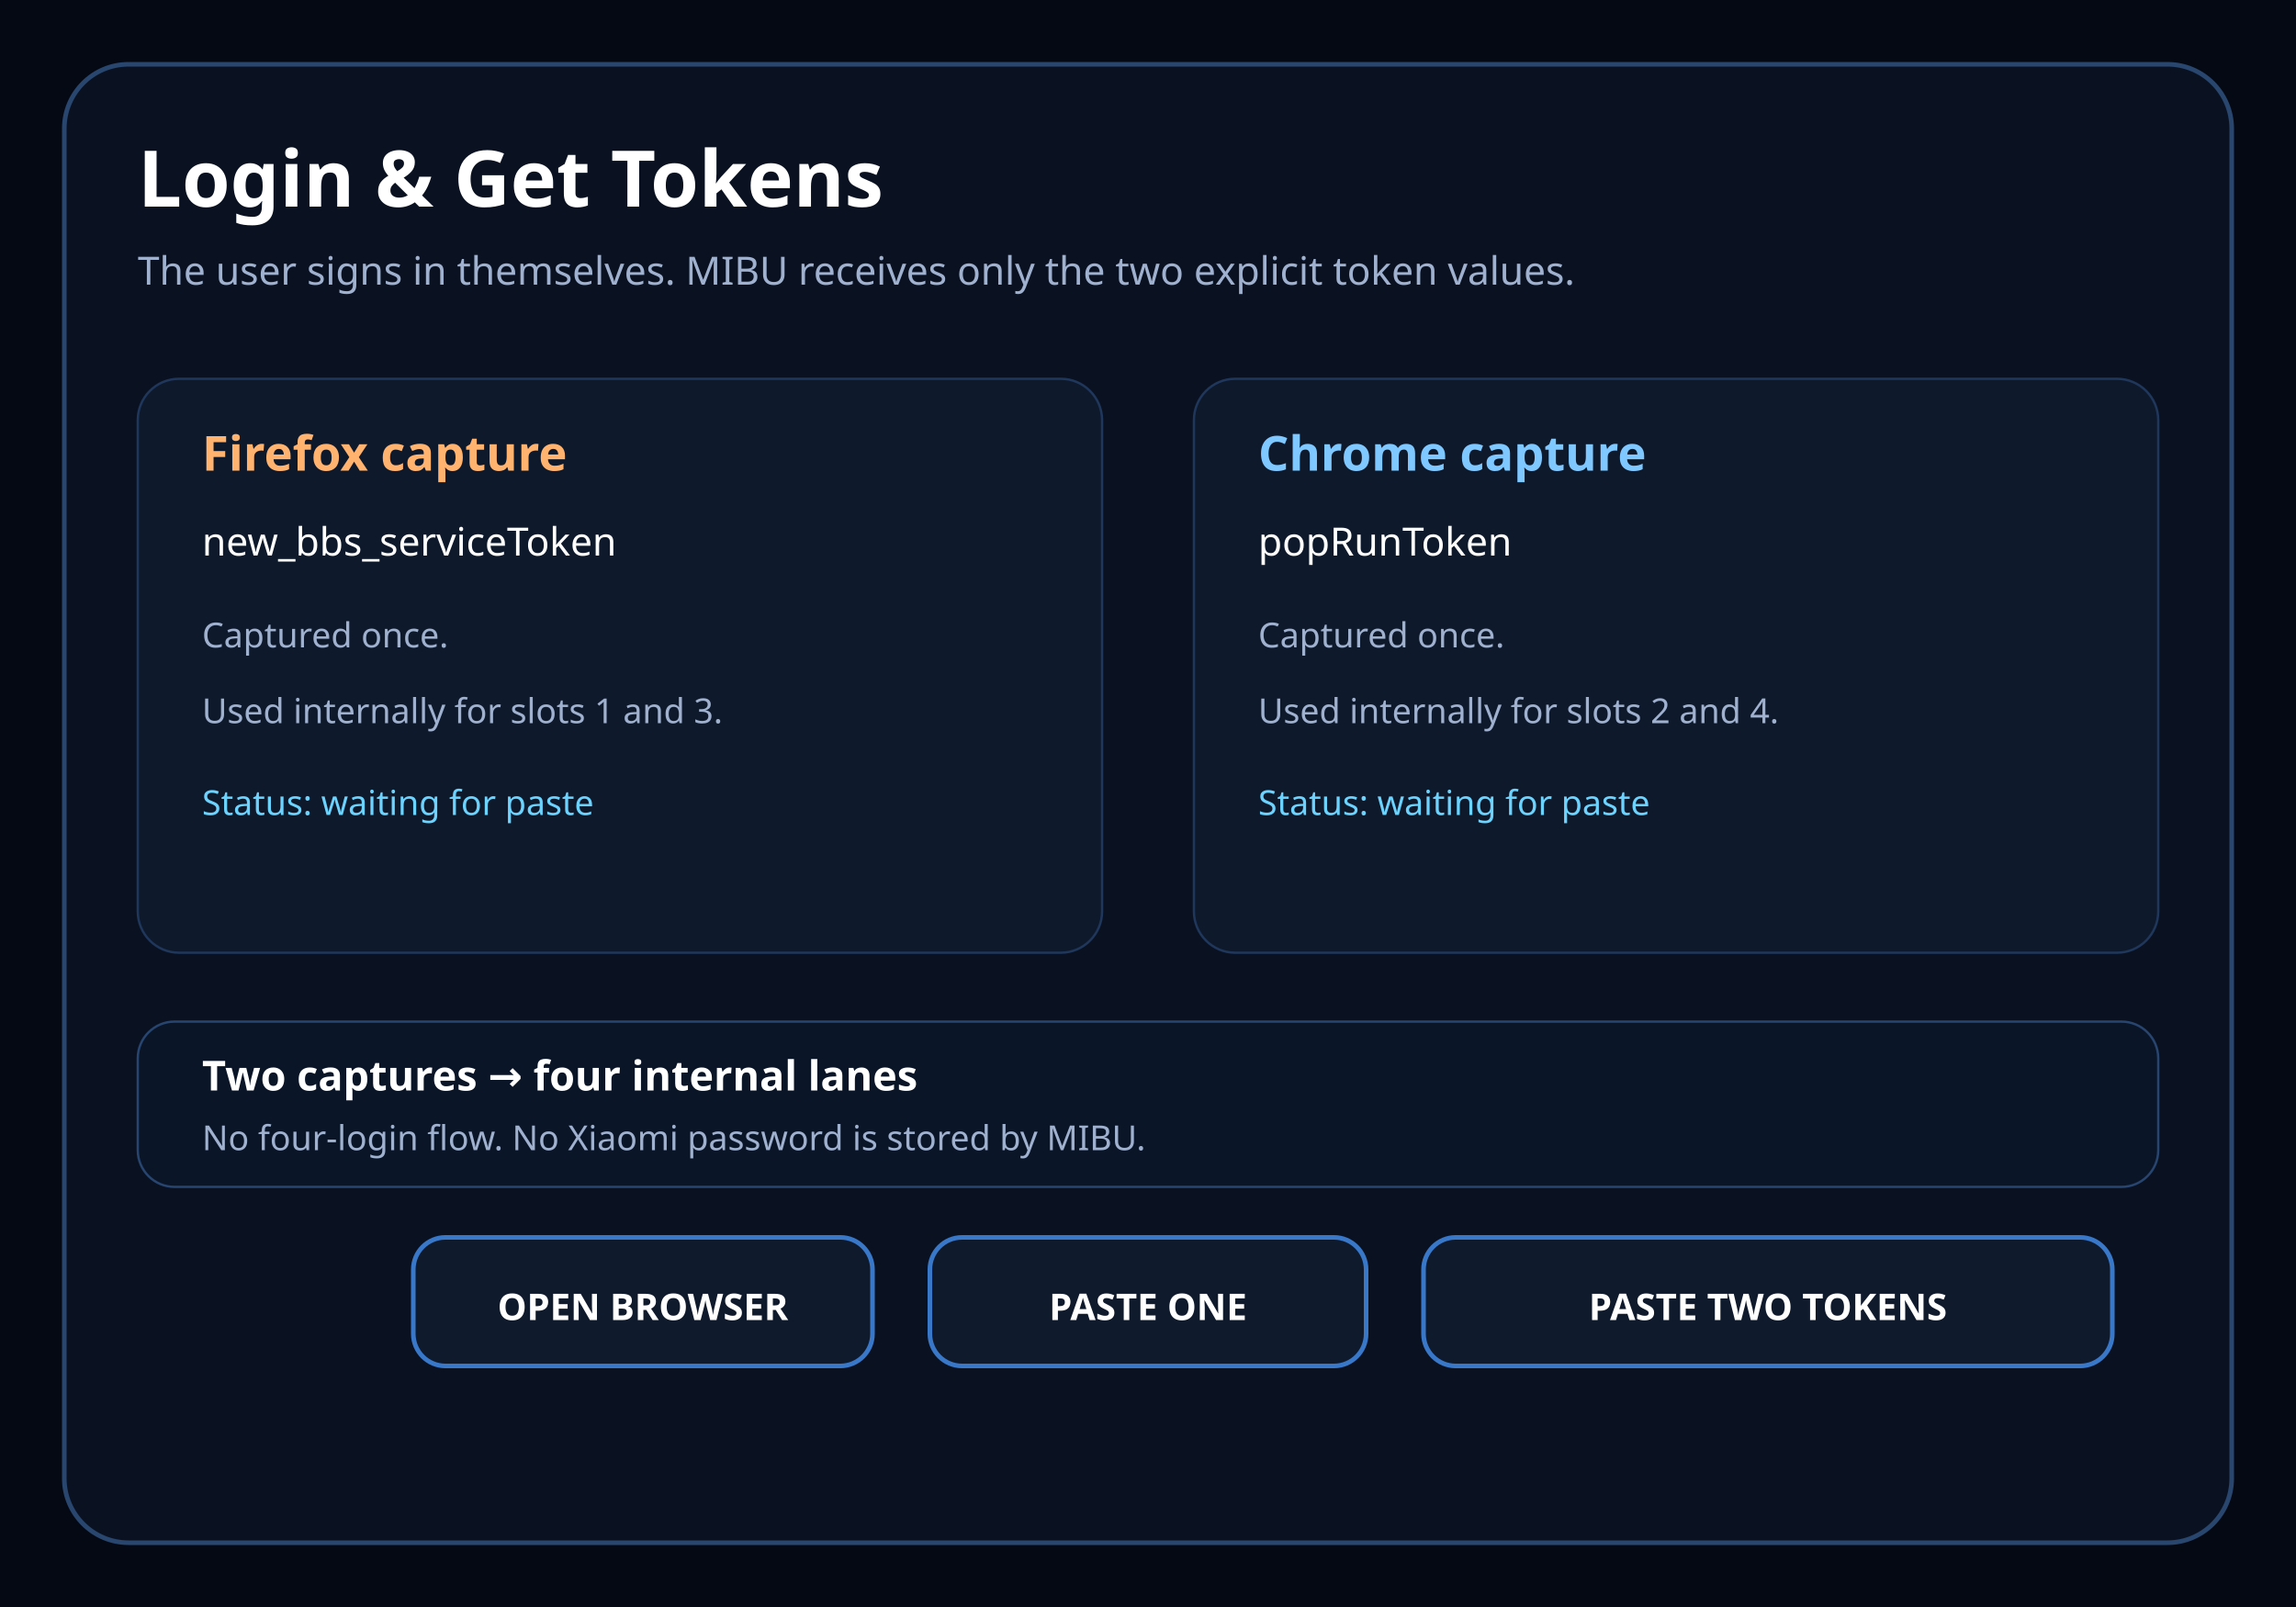
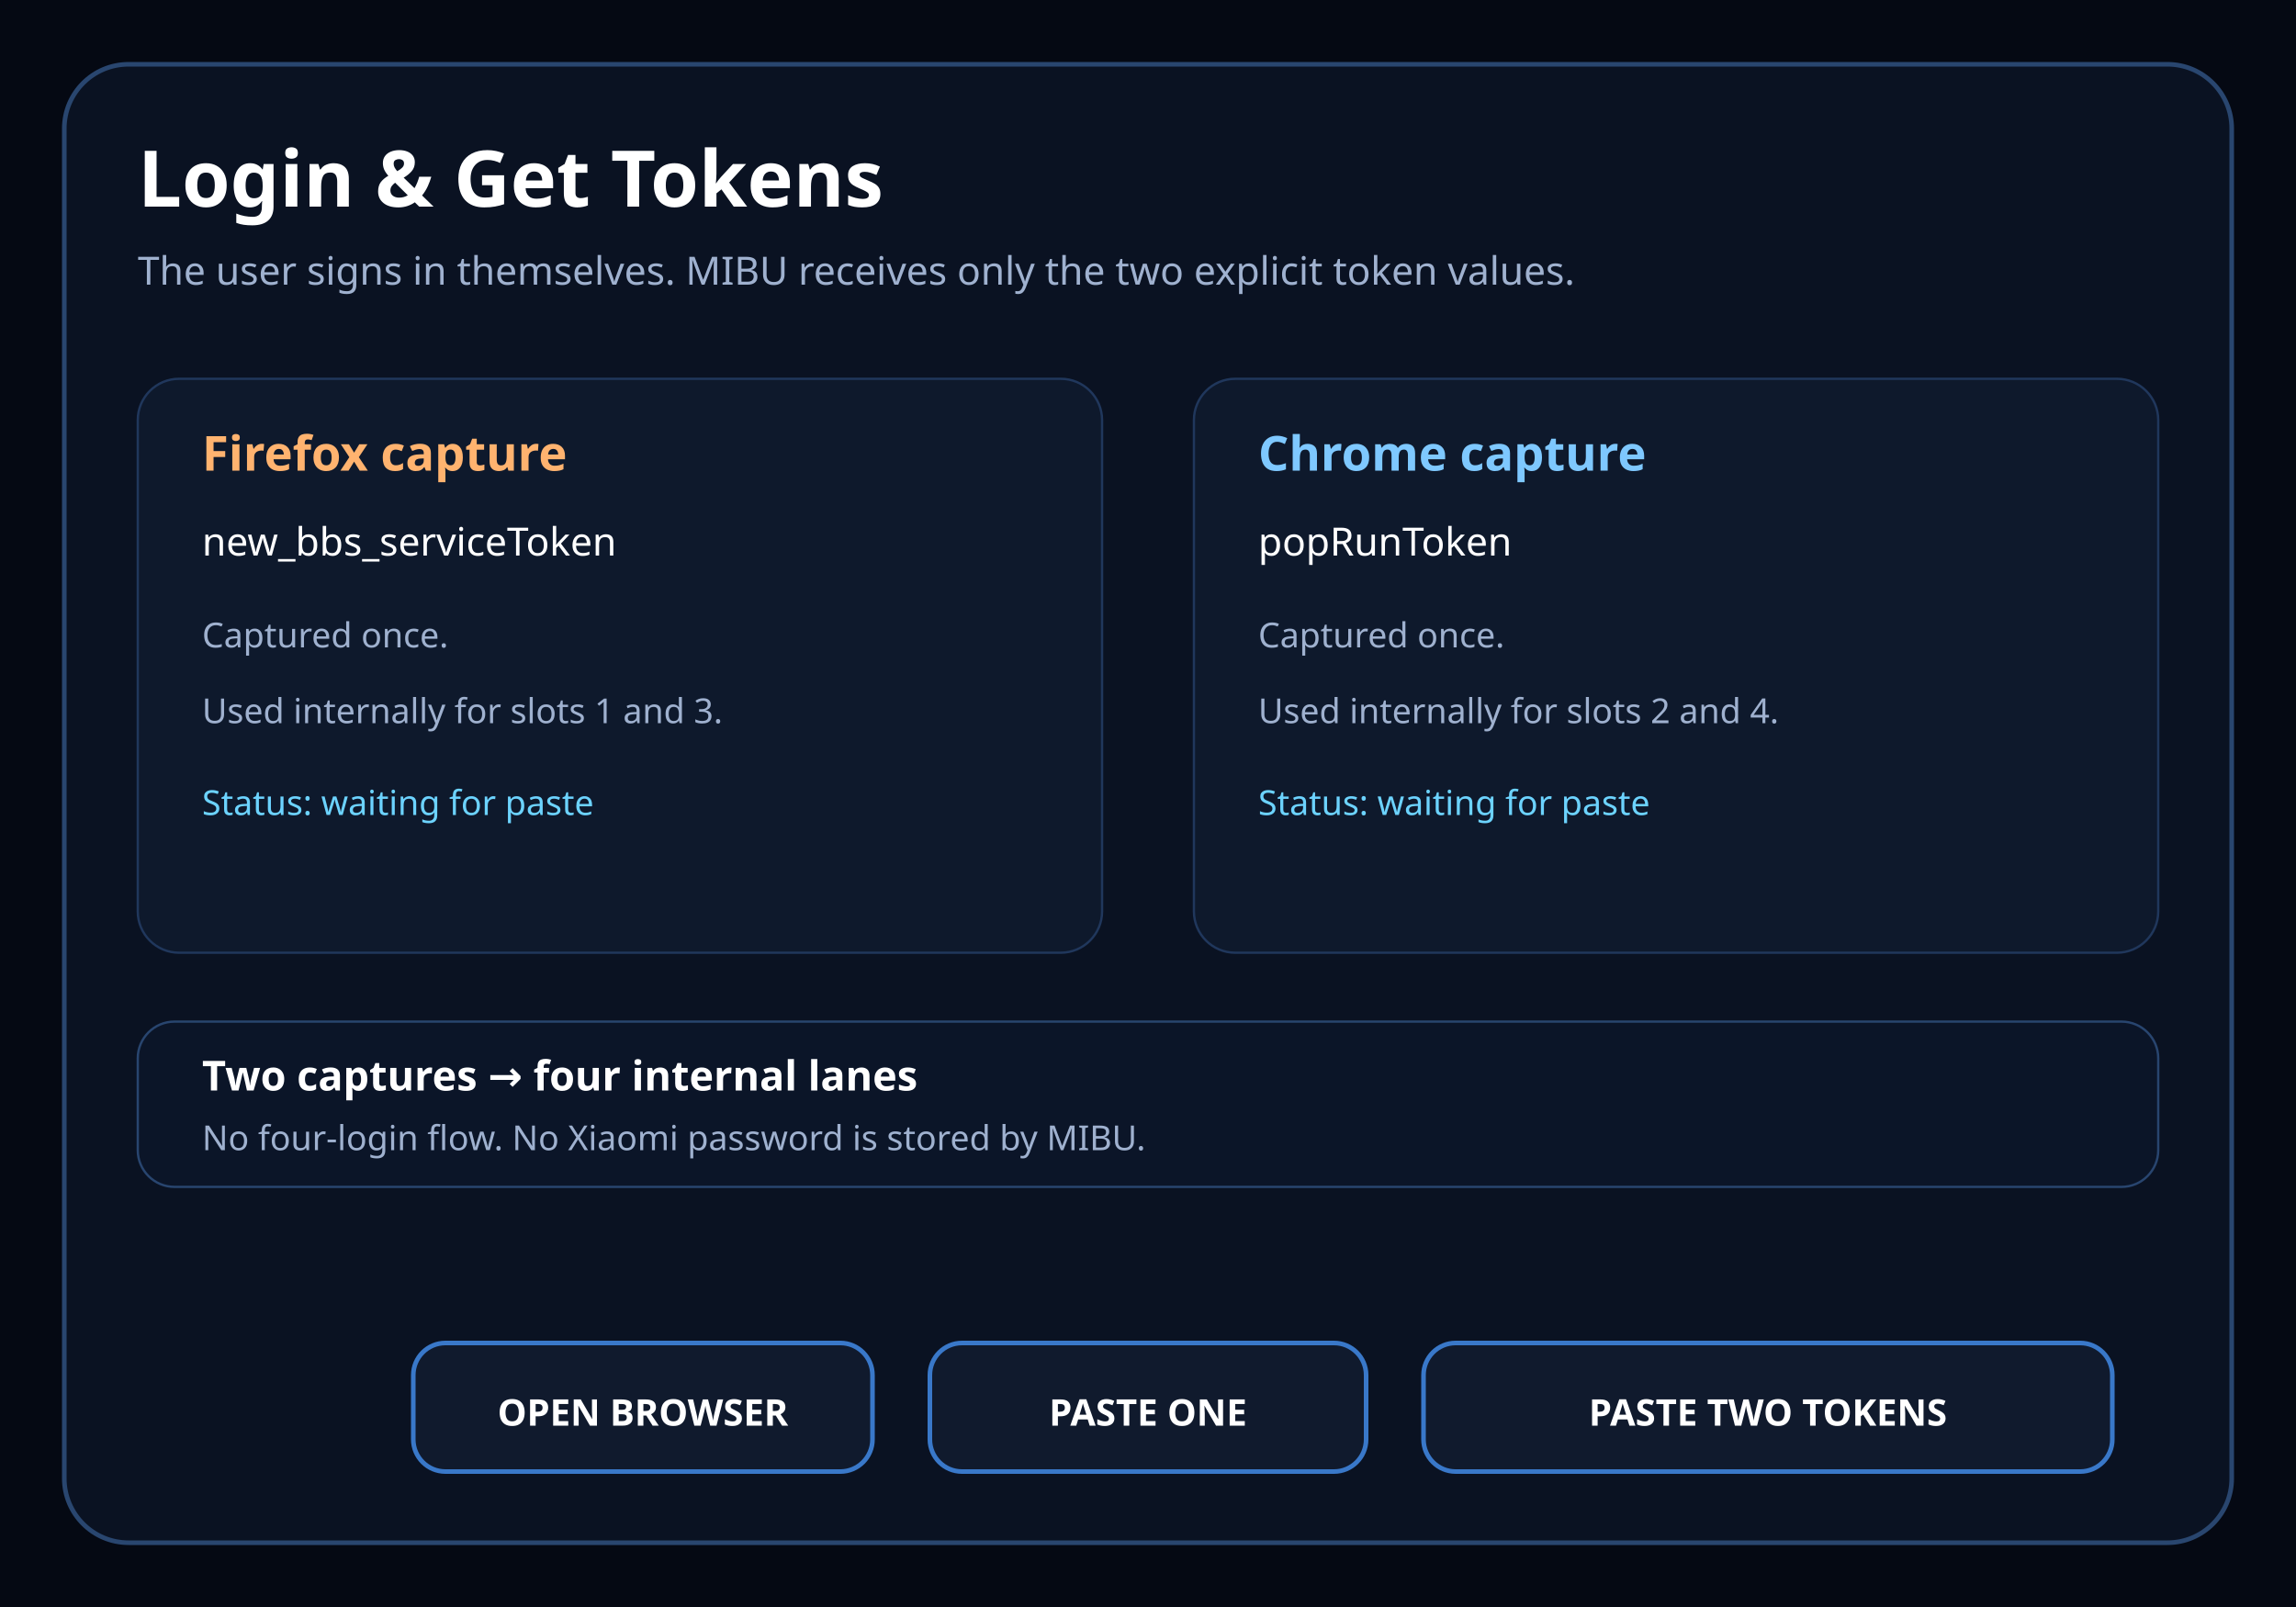
<svg xmlns="http://www.w3.org/2000/svg" width="1000" height="700" viewBox="0 0 1000 700">
  <rect width="1000" height="700" fill="#050913" />
  <rect x="28" y="28" width="944" height="644" rx="28" fill="#0a1222" stroke="#29466f" stroke-width="2" />
  <text x="60" y="90" fill="#fff" font-family="Segoe UI" font-size="34" font-weight="700">Login &amp; Get Tokens</text>
  <text x="60" y="124" fill="#9fb1cf" font-family="Segoe UI" font-size="17">The user signs in themselves. MIBU receives only the two explicit token values.</text>
  <rect x="60" y="165" width="420" height="250" rx="18" fill="#0e192c" stroke="#20375c" />
  <text x="88" y="205" fill="#ffb36f" font-family="Segoe UI" font-size="21" font-weight="700">Firefox capture</text>
  <text x="88" y="242" fill="#fff" font-family="Segoe UI" font-size="17">new_bbs_serviceToken</text>
  <text x="88" y="282" fill="#9fb1cf" font-family="Segoe UI" font-size="15">Captured once.</text>
  <text x="88" y="315" fill="#9fb1cf" font-family="Segoe UI" font-size="15">Used internally for slots 1 and 3.</text>
  <text x="88" y="355" fill="#6cd3ff" font-family="Segoe UI" font-size="15">Status: waiting for paste</text>
  <rect x="520" y="165" width="420" height="250" rx="18" fill="#0e192c" stroke="#20375c" />
  <text x="548" y="205" fill="#7ec8ff" font-family="Segoe UI" font-size="21" font-weight="700">Chrome capture</text>
  <text x="548" y="242" fill="#fff" font-family="Segoe UI" font-size="17">popRunToken</text>
  <text x="548" y="282" fill="#9fb1cf" font-family="Segoe UI" font-size="15">Captured once.</text>
  <text x="548" y="315" fill="#9fb1cf" font-family="Segoe UI" font-size="15">Used internally for slots 2 and 4.</text>
  <text x="548" y="355" fill="#6cd3ff" font-family="Segoe UI" font-size="15">Status: waiting for paste</text>
  <rect x="60" y="445" width="880" height="72" rx="16" fill="#0b1528" stroke="#28456f" />
  <text x="88" y="475" fill="#fff" font-family="Segoe UI" font-size="18" font-weight="700">Two captures → four internal lanes</text>
  <text x="88" y="501" fill="#9fb1cf" font-family="Segoe UI" font-size="15">No four-login flow. No Xiaomi password is stored by MIBU.</text>
-   <rect x="180" y="539" width="200" height="56" rx="14" fill="#101a2d" stroke="#3978c9" stroke-width="2" />
-   <text x="280" y="575" fill="#fff" font-family="Segoe UI" font-size="16" font-weight="700" text-anchor="middle">OPEN BROWSER</text>
-   <rect x="405" y="539" width="190" height="56" rx="14" fill="#101a2d" stroke="#3978c9" stroke-width="2" />
-   <text x="500" y="575" fill="#fff" font-family="Segoe UI" font-size="16" font-weight="700" text-anchor="middle">PASTE ONE</text>
-   <rect x="620" y="539" width="300" height="56" rx="14" fill="#101a2d" stroke="#3978c9" stroke-width="2" />
-   <text x="770" y="575" fill="#fff" font-family="Segoe UI" font-size="16" font-weight="700" text-anchor="middle">PASTE TWO TOKENS</text>
+   <rect x="180" y="585" width="200" height="56" rx="14" fill="#101a2d" stroke="#3978c9" stroke-width="2" />
+   <text x="280" y="621" fill="#fff" font-family="Segoe UI" font-size="16" font-weight="700" text-anchor="middle">OPEN BROWSER</text>
+   <rect x="405" y="585" width="190" height="56" rx="14" fill="#101a2d" stroke="#3978c9" stroke-width="2" />
+   <text x="500" y="621" fill="#fff" font-family="Segoe UI" font-size="16" font-weight="700" text-anchor="middle">PASTE ONE</text>
+   <rect x="620" y="585" width="300" height="56" rx="14" fill="#101a2d" stroke="#3978c9" stroke-width="2" />
+   <text x="770" y="621" fill="#fff" font-family="Segoe UI" font-size="16" font-weight="700" text-anchor="middle">PASTE TWO TOKENS</text>
</svg>
